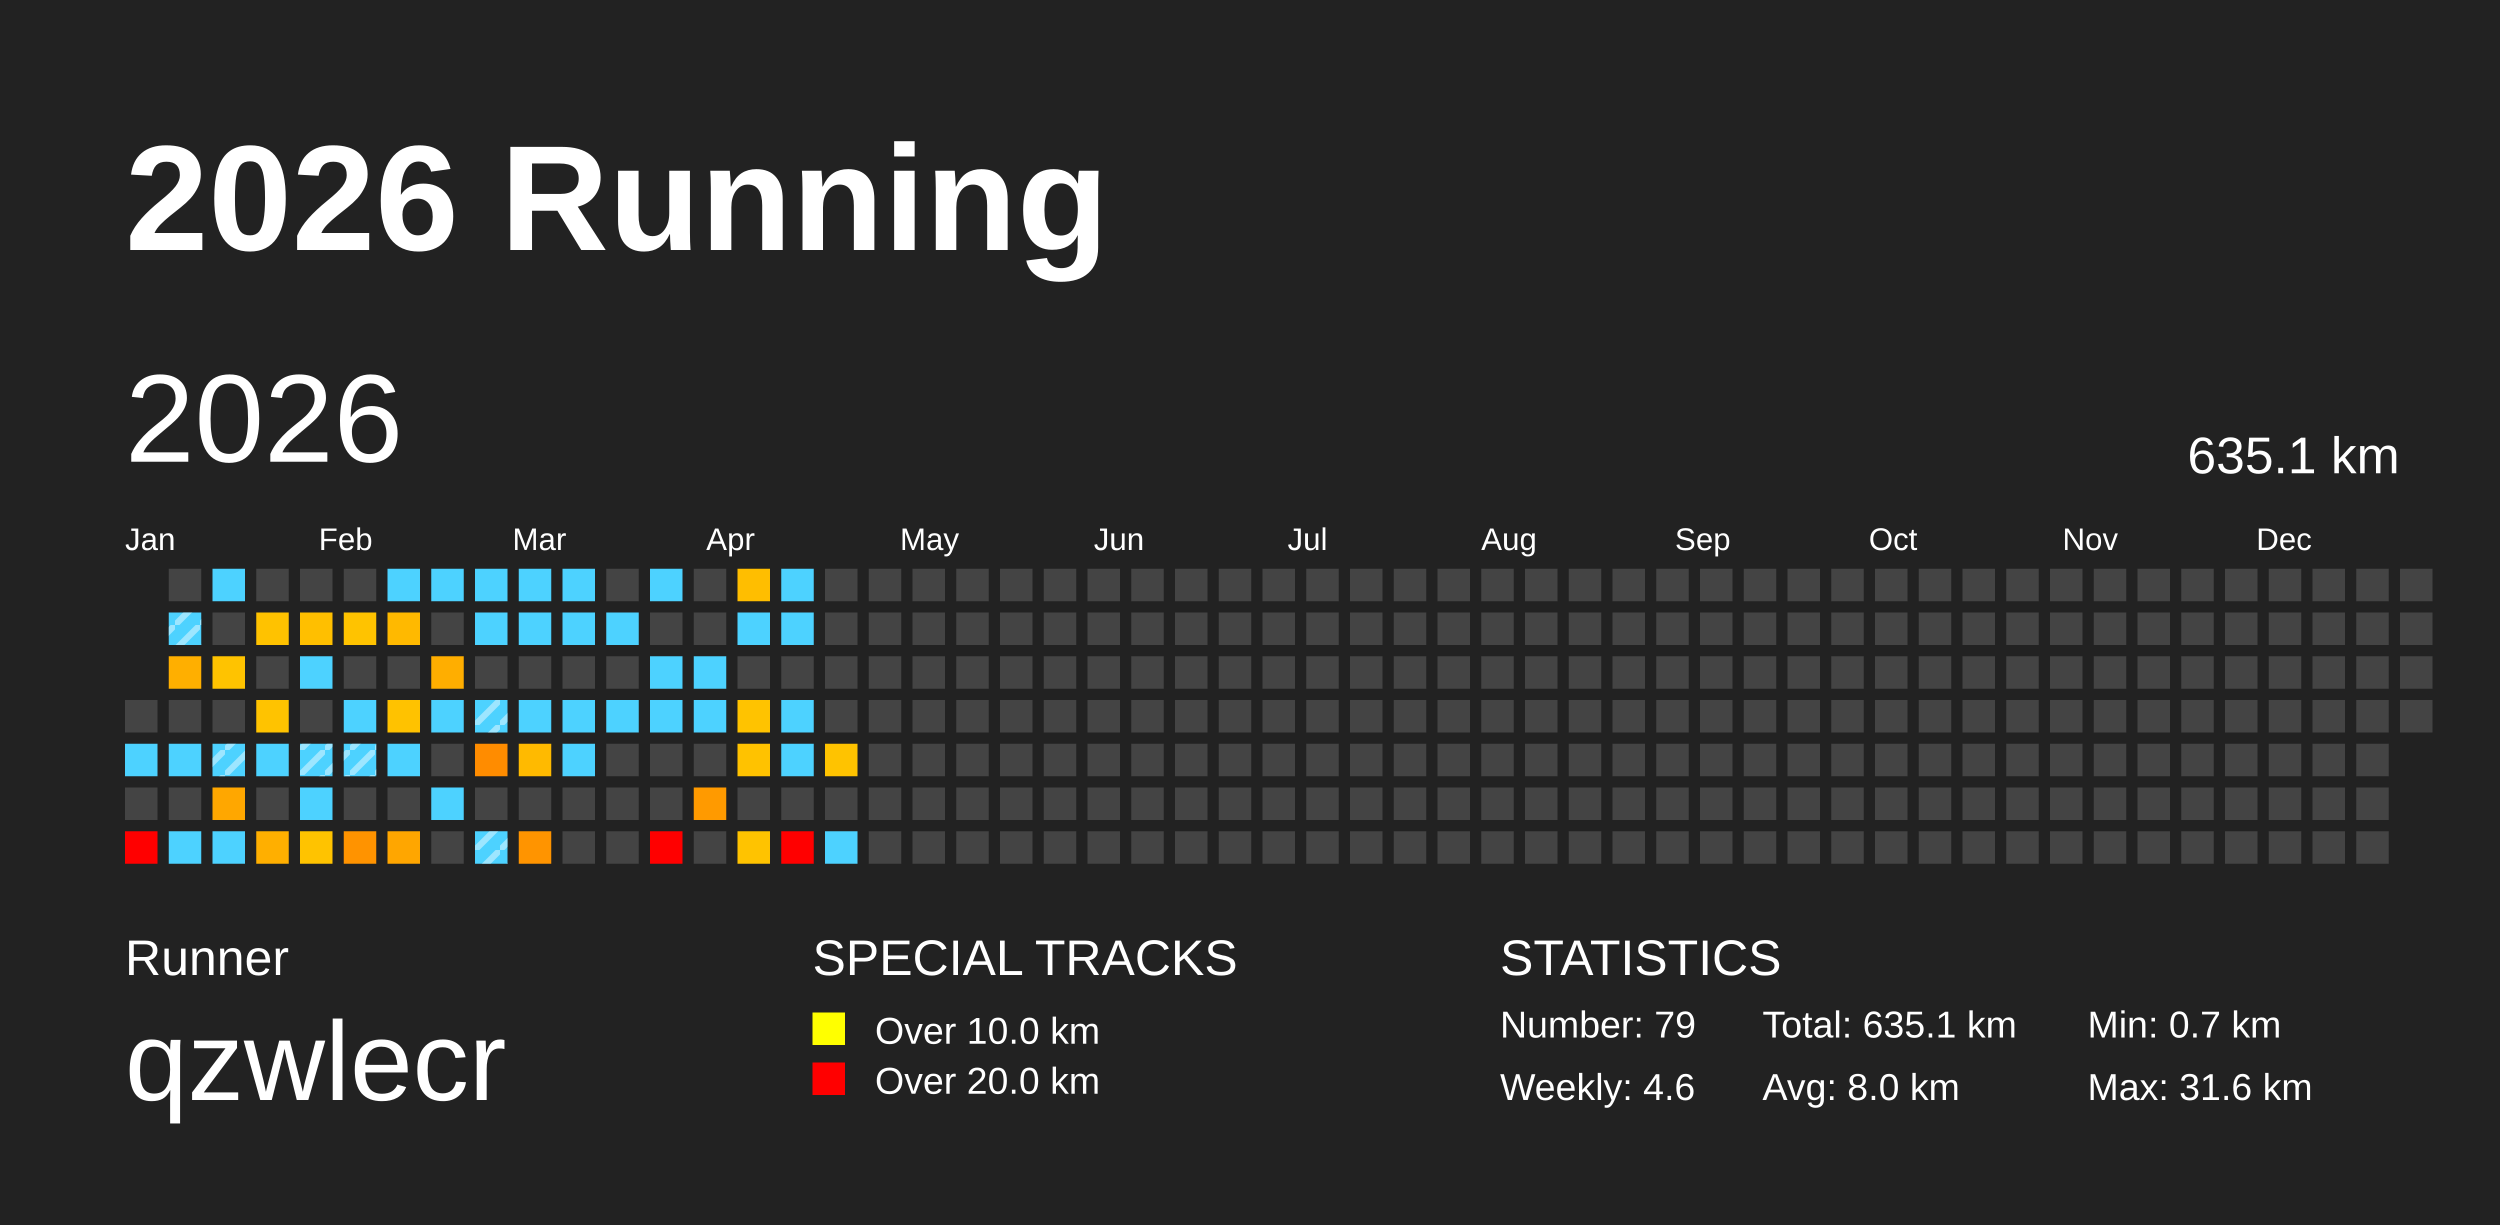
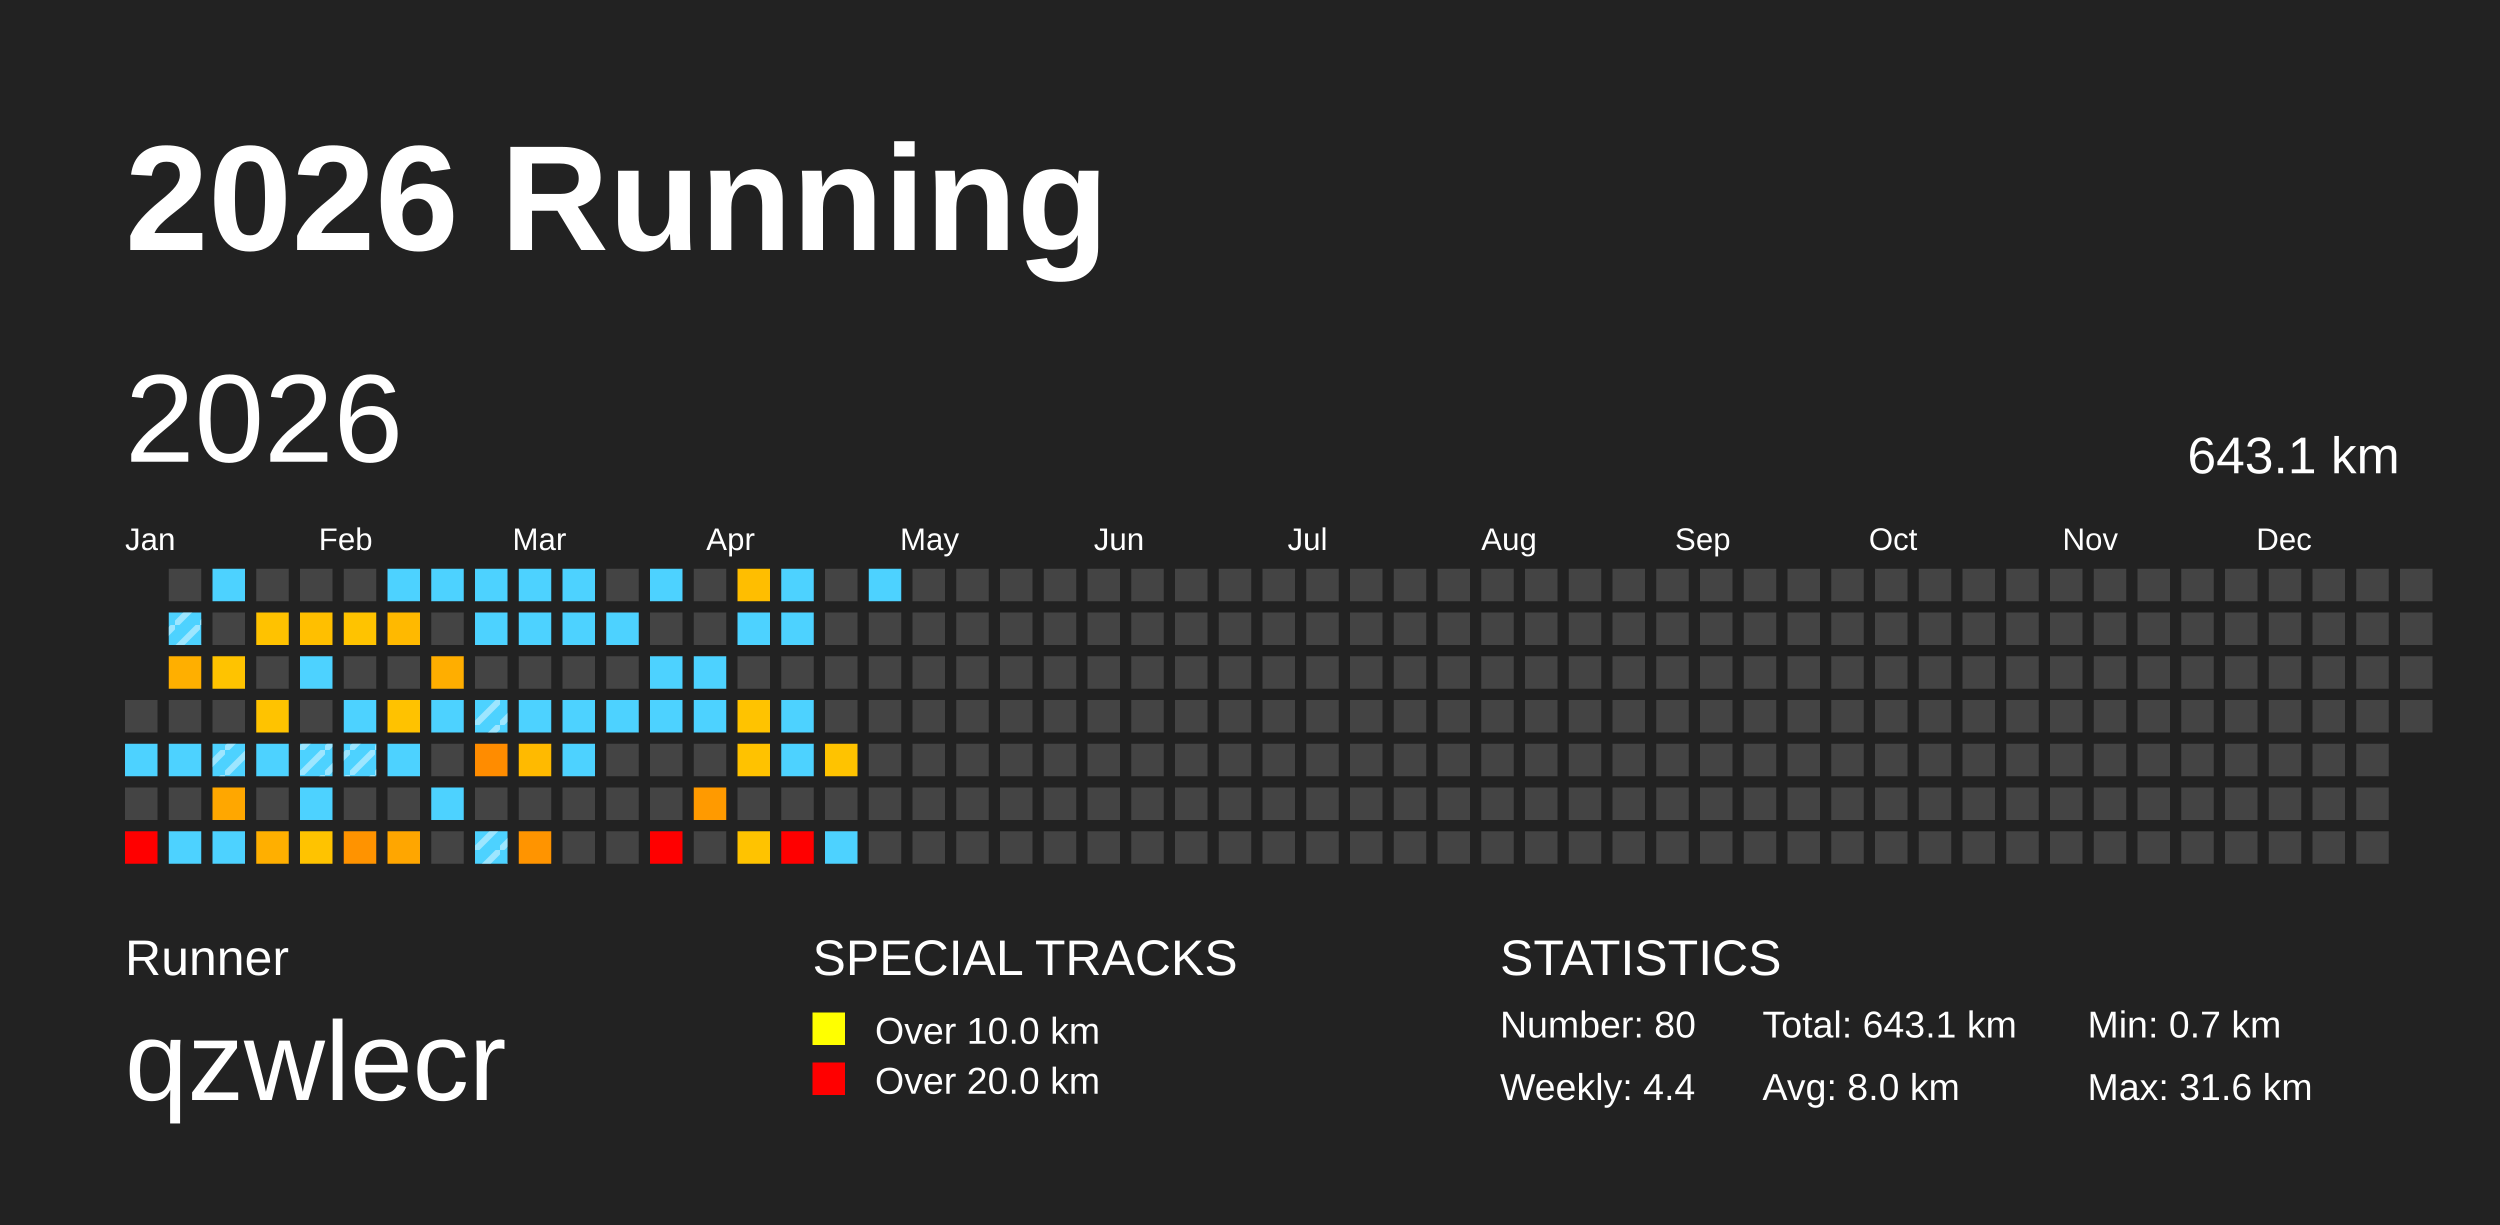
<svg xmlns="http://www.w3.org/2000/svg" baseProfile="full" height="98mm" version="1.1" viewBox="0,0,200,98" width="200mm">
  <defs>
    <pattern height="2" id="indoor-stripe" patternUnits="userSpaceOnUse" width="2">
      <line stroke="white" stroke-opacity="0.45" stroke-width="0.5" x1="0" x2="2" y1="2" y2="0" />
    </pattern>
  </defs>
  <rect fill="#222222" height="98" width="200" x="0" y="0" />
  <text fill="#FFFFFF" style="font-size:12px; font-family:Arial; font-weight:bold;" x="10" y="20">2026 Running</text>
  <text fill="#FFFFFF" style="font-size:4px; font-family:Arial" x="10" y="78">Runner</text>
  <text fill="#FFFFFF" style="font-size:9px; font-family:Arial" x="10" y="88">qzwlecr</text>
  <text fill="#FFFFFF" style="font-size:4px; font-family:Arial" x="65" y="78">SPECIAL TRACKS</text>
  <rect fill="yellow" height="2.6" width="2.6" x="65" y="81" />
  <text fill="#FFFFFF" style="font-size:3px; font-family:Arial" x="70" y="83.5">Over 10.0 km</text>
  <rect fill="red" height="2.6" width="2.6" x="65" y="85" />
  <text fill="#FFFFFF" style="font-size:3px; font-family:Arial" x="70" y="87.5">Over 20.0 km</text>
  <text fill="#FFFFFF" style="font-size:4px; font-family:Arial" x="120" y="78">STATISTICS</text>
-   <text fill="#FFFFFF" style="font-size:3px; font-family:Arial" x="120" y="83">Number: 79</text>
-   <text fill="#FFFFFF" style="font-size:3px; font-family:Arial" x="120" y="88">Weekly: 4.6</text>
-   <text fill="#FFFFFF" style="font-size:3px; font-family:Arial" x="141" y="83">Total: 635.1 km</text>
+   <text fill="#FFFFFF" style="font-size:3px; font-family:Arial" x="120" y="83">Number: 80</text>
+   <text fill="#FFFFFF" style="font-size:3px; font-family:Arial" x="120" y="88">Weekly: 4.4</text>
+   <text fill="#FFFFFF" style="font-size:3px; font-family:Arial" x="141" y="83">Total: 643.1 km</text>
  <text fill="#FFFFFF" style="font-size:3px; font-family:Arial" x="141" y="88">Avg: 8.0 km</text>
  <text fill="#FFFFFF" style="font-size:3px; font-family:Arial" x="167" y="83">Min: 0.7 km</text>
  <text fill="#FFFFFF" style="font-size:3px; font-family:Arial" x="167" y="88">Max: 31.6 km</text>
  <text dominant-baseline="hanging" fill="#FFFFFF" style="font-size:10.0px; font-family:Arial;" x="10" y="30">2026</text>
-   <text dominant-baseline="hanging" fill="#FFFFFF" style="font-size:4.125px; font-family:Arial;" x="175" y="35">635.1 km</text>
+   <text dominant-baseline="hanging" fill="#FFFFFF" style="font-size:4.125px; font-family:Arial;" x="175" y="35">643.1 km</text>
  <text fill="#FFFFFF" style="font-size:2.5px; font-family:Arial" x="10.0" y="44">Jan</text>
  <text fill="#FFFFFF" style="font-size:2.5px; font-family:Arial" x="25.5" y="44">Feb</text>
  <text fill="#FFFFFF" style="font-size:2.5px; font-family:Arial" x="41.0" y="44">Mar</text>
  <text fill="#FFFFFF" style="font-size:2.5px; font-family:Arial" x="56.5" y="44">Apr</text>
  <text fill="#FFFFFF" style="font-size:2.5px; font-family:Arial" x="72.0" y="44">May</text>
  <text fill="#FFFFFF" style="font-size:2.5px; font-family:Arial" x="87.5" y="44">Jun</text>
  <text fill="#FFFFFF" style="font-size:2.5px; font-family:Arial" x="103.0" y="44">Jul</text>
  <text fill="#FFFFFF" style="font-size:2.5px; font-family:Arial" x="118.5" y="44">Aug</text>
  <text fill="#FFFFFF" style="font-size:2.5px; font-family:Arial" x="134.0" y="44">Sep</text>
  <text fill="#FFFFFF" style="font-size:2.5px; font-family:Arial" x="149.5" y="44">Oct</text>
  <text fill="#FFFFFF" style="font-size:2.5px; font-family:Arial" x="165.0" y="44">Nov</text>
  <text fill="#FFFFFF" style="font-size:2.5px; font-family:Arial" x="180.5" y="44">Dec</text>
  <rect fill="#444444" height="2.6" width="2.6" x="10.0" y="56.0" />
  <rect fill="#4dd2ff" height="2.6" width="2.6" x="10.0" y="59.5" />
  <rect fill="#444444" height="2.6" width="2.6" x="10.0" y="63.0" />
  <rect fill="red" height="2.6" width="2.6" x="10.0" y="66.5" />
  <rect fill="#444444" height="2.6" width="2.6" x="13.5" y="45.5" />
  <rect fill="#4dd2ff" height="2.6" width="2.6" x="13.5" y="49.0" />
  <rect fill="url(#indoor-stripe)" height="2.6" width="2.6" x="13.5" y="49.0" />
  <rect fill="#ffaf00" height="2.6" width="2.6" x="13.5" y="52.5" />
  <rect fill="#444444" height="2.6" width="2.6" x="13.5" y="56.0" />
  <rect fill="#4dd2ff" height="2.6" width="2.6" x="13.5" y="59.5" />
  <rect fill="#444444" height="2.6" width="2.6" x="13.5" y="63.0" />
  <rect fill="#4dd2ff" height="2.6" width="2.6" x="13.5" y="66.5" />
  <rect fill="#4dd2ff" height="2.6" width="2.6" x="17.0" y="45.5" />
  <rect fill="#444444" height="2.6" width="2.6" x="17.0" y="49.0" />
  <rect fill="#ffc300" height="2.6" width="2.6" x="17.0" y="52.5" />
  <rect fill="#444444" height="2.6" width="2.6" x="17.0" y="56.0" />
  <rect fill="#4dd2ff" height="2.6" width="2.6" x="17.0" y="59.5" />
  <rect fill="url(#indoor-stripe)" height="2.6" width="2.6" x="17.0" y="59.5" />
  <rect fill="#ffa700" height="2.6" width="2.6" x="17.0" y="63.0" />
  <rect fill="#4dd2ff" height="2.6" width="2.6" x="17.0" y="66.5" />
  <rect fill="#444444" height="2.6" width="2.6" x="20.5" y="45.5" />
  <rect fill="#ffc200" height="2.6" width="2.6" x="20.5" y="49.0" />
  <rect fill="#444444" height="2.6" width="2.6" x="20.5" y="52.5" />
  <rect fill="#ffc300" height="2.6" width="2.6" x="20.5" y="56.0" />
  <rect fill="#4dd2ff" height="2.6" width="2.6" x="20.5" y="59.5" />
  <rect fill="#444444" height="2.6" width="2.6" x="20.5" y="63.0" />
  <rect fill="#ffaf00" height="2.6" width="2.6" x="20.5" y="66.5" />
  <rect fill="#444444" height="2.6" width="2.6" x="24.0" y="45.5" />
  <rect fill="#ffbf00" height="2.6" width="2.6" x="24.0" y="49.0" />
  <rect fill="#4dd2ff" height="2.6" width="2.6" x="24.0" y="52.5" />
  <rect fill="#444444" height="2.6" width="2.6" x="24.0" y="56.0" />
  <rect fill="#4dd2ff" height="2.6" width="2.6" x="24.0" y="59.5" />
  <rect fill="url(#indoor-stripe)" height="2.6" width="2.6" x="24.0" y="59.5" />
  <rect fill="#4dd2ff" height="2.6" width="2.6" x="24.0" y="63.0" />
  <rect fill="#ffc300" height="2.6" width="2.6" x="24.0" y="66.5" />
  <rect fill="#444444" height="2.6" width="2.6" x="27.5" y="45.5" />
  <rect fill="#ffc300" height="2.6" width="2.6" x="27.5" y="49.0" />
  <rect fill="#444444" height="2.6" width="2.6" x="27.5" y="52.5" />
  <rect fill="#4dd2ff" height="2.6" width="2.6" x="27.5" y="56.0" />
  <rect fill="#4dd2ff" height="2.6" width="2.6" x="27.5" y="59.5" />
  <rect fill="url(#indoor-stripe)" height="2.6" width="2.6" x="27.5" y="59.5" />
  <rect fill="#444444" height="2.6" width="2.6" x="27.5" y="63.0" />
  <rect fill="#ff9300" height="2.6" width="2.6" x="27.5" y="66.5" />
  <rect fill="#4dd2ff" height="2.6" width="2.6" x="31.0" y="45.5" />
  <rect fill="#ffb900" height="2.6" width="2.6" x="31.0" y="49.0" />
  <rect fill="#444444" height="2.6" width="2.6" x="31.0" y="52.5" />
  <rect fill="#ffc200" height="2.6" width="2.6" x="31.0" y="56.0" />
  <rect fill="#4dd2ff" height="2.6" width="2.6" x="31.0" y="59.5" />
  <rect fill="#444444" height="2.6" width="2.6" x="31.0" y="63.0" />
  <rect fill="#ffa600" height="2.6" width="2.6" x="31.0" y="66.5" />
  <rect fill="#4dd2ff" height="2.6" width="2.6" x="34.5" y="45.5" />
  <rect fill="#444444" height="2.6" width="2.6" x="34.5" y="49.0" />
  <rect fill="#ffae00" height="2.6" width="2.6" x="34.5" y="52.5" />
  <rect fill="#4dd2ff" height="2.6" width="2.6" x="34.5" y="56.0" />
  <rect fill="#444444" height="2.6" width="2.6" x="34.5" y="59.5" />
  <rect fill="#4dd2ff" height="2.6" width="2.6" x="34.5" y="63.0" />
  <rect fill="#444444" height="2.6" width="2.6" x="34.5" y="66.5" />
  <rect fill="#4dd2ff" height="2.6" width="2.6" x="38.0" y="45.5" />
  <rect fill="#4dd2ff" height="2.6" width="2.6" x="38.0" y="49.0" />
  <rect fill="#444444" height="2.6" width="2.6" x="38.0" y="52.5" />
  <rect fill="#4dd2ff" height="2.6" width="2.6" x="38.0" y="56.0" />
  <rect fill="url(#indoor-stripe)" height="2.6" width="2.6" x="38.0" y="56.0" />
  <rect fill="#ff8c00" height="2.6" width="2.6" x="38.0" y="59.5" />
  <rect fill="#444444" height="2.6" width="2.6" x="38.0" y="63.0" />
  <rect fill="#4dd2ff" height="2.6" width="2.6" x="38.0" y="66.5" />
  <rect fill="url(#indoor-stripe)" height="2.6" width="2.6" x="38.0" y="66.5" />
  <rect fill="#4dd2ff" height="2.6" width="2.6" x="41.5" y="45.5" />
  <rect fill="#4dd2ff" height="2.6" width="2.6" x="41.5" y="49.0" />
  <rect fill="#444444" height="2.6" width="2.6" x="41.5" y="52.5" />
  <rect fill="#4dd2ff" height="2.6" width="2.6" x="41.5" y="56.0" />
  <rect fill="#ffba00" height="2.6" width="2.6" x="41.5" y="59.5" />
  <rect fill="#444444" height="2.6" width="2.6" x="41.5" y="63.0" />
  <rect fill="#ff9400" height="2.6" width="2.6" x="41.5" y="66.5" />
  <rect fill="#4dd2ff" height="2.6" width="2.6" x="45.0" y="45.5" />
  <rect fill="#4dd2ff" height="2.6" width="2.6" x="45.0" y="49.0" />
  <rect fill="#444444" height="2.6" width="2.6" x="45.0" y="52.5" />
  <rect fill="#4dd2ff" height="2.6" width="2.6" x="45.0" y="56.0" />
  <rect fill="#4dd2ff" height="2.6" width="2.6" x="45.0" y="59.5" />
  <rect fill="#444444" height="2.6" width="2.6" x="45.0" y="63.0" />
  <rect fill="#444444" height="2.6" width="2.6" x="45.0" y="66.5" />
  <rect fill="#444444" height="2.6" width="2.6" x="48.5" y="45.5" />
  <rect fill="#4dd2ff" height="2.6" width="2.6" x="48.5" y="49.0" />
  <rect fill="#444444" height="2.6" width="2.6" x="48.5" y="52.5" />
  <rect fill="#4dd2ff" height="2.6" width="2.6" x="48.5" y="56.0" />
  <rect fill="#444444" height="2.6" width="2.6" x="48.5" y="59.5" />
  <rect fill="#444444" height="2.6" width="2.6" x="48.5" y="63.0" />
  <rect fill="#444444" height="2.6" width="2.6" x="48.5" y="66.5" />
  <rect fill="#4dd2ff" height="2.6" width="2.6" x="52.0" y="45.5" />
  <rect fill="#444444" height="2.6" width="2.6" x="52.0" y="49.0" />
  <rect fill="#4dd2ff" height="2.6" width="2.6" x="52.0" y="52.5" />
  <rect fill="#4dd2ff" height="2.6" width="2.6" x="52.0" y="56.0" />
  <rect fill="#444444" height="2.6" width="2.6" x="52.0" y="59.5" />
  <rect fill="#444444" height="2.6" width="2.6" x="52.0" y="63.0" />
  <rect fill="red" height="2.6" width="2.6" x="52.0" y="66.5" />
  <rect fill="#444444" height="2.6" width="2.6" x="55.5" y="45.5" />
  <rect fill="#444444" height="2.6" width="2.6" x="55.5" y="49.0" />
  <rect fill="#4dd2ff" height="2.6" width="2.6" x="55.5" y="52.5" />
  <rect fill="#4dd2ff" height="2.6" width="2.6" x="55.5" y="56.0" />
  <rect fill="#444444" height="2.6" width="2.6" x="55.5" y="59.5" />
  <rect fill="#ff9a00" height="2.6" width="2.6" x="55.5" y="63.0" />
  <rect fill="#444444" height="2.6" width="2.6" x="55.5" y="66.5" />
  <rect fill="#ffbe00" height="2.6" width="2.6" x="59.0" y="45.5" />
  <rect fill="#4dd2ff" height="2.6" width="2.6" x="59.0" y="49.0" />
  <rect fill="#444444" height="2.6" width="2.6" x="59.0" y="52.5" />
  <rect fill="#ffc300" height="2.6" width="2.6" x="59.0" y="56.0" />
  <rect fill="#ffc200" height="2.6" width="2.6" x="59.0" y="59.5" />
  <rect fill="#444444" height="2.6" width="2.6" x="59.0" y="63.0" />
  <rect fill="#ffc300" height="2.6" width="2.6" x="59.0" y="66.5" />
  <rect fill="#4dd2ff" height="2.6" width="2.6" x="62.5" y="45.5" />
  <rect fill="#4dd2ff" height="2.6" width="2.6" x="62.5" y="49.0" />
  <rect fill="#444444" height="2.6" width="2.6" x="62.5" y="52.5" />
  <rect fill="#4dd2ff" height="2.6" width="2.6" x="62.5" y="56.0" />
  <rect fill="#4dd2ff" height="2.6" width="2.6" x="62.5" y="59.5" />
  <rect fill="#444444" height="2.6" width="2.6" x="62.5" y="63.0" />
  <rect fill="red" height="2.6" width="2.6" x="62.5" y="66.5" />
  <rect fill="#444444" height="2.6" width="2.6" x="66.0" y="45.5" />
  <rect fill="#444444" height="2.6" width="2.6" x="66.0" y="49.0" />
  <rect fill="#444444" height="2.6" width="2.6" x="66.0" y="52.5" />
  <rect fill="#444444" height="2.6" width="2.6" x="66.0" y="56.0" />
  <rect fill="#ffc300" height="2.6" width="2.6" x="66.0" y="59.5" />
  <rect fill="#444444" height="2.6" width="2.6" x="66.0" y="63.0" />
  <rect fill="#4dd2ff" height="2.6" width="2.6" x="66.0" y="66.5" />
-   <rect fill="#444444" height="2.6" width="2.6" x="69.5" y="45.5" />
+   <rect fill="#4dd2ff" height="2.6" width="2.6" x="69.5" y="45.5" />
  <rect fill="#444444" height="2.6" width="2.6" x="69.5" y="49.0" />
  <rect fill="#444444" height="2.6" width="2.6" x="69.5" y="52.5" />
  <rect fill="#444444" height="2.6" width="2.6" x="69.5" y="56.0" />
  <rect fill="#444444" height="2.6" width="2.6" x="69.5" y="59.5" />
  <rect fill="#444444" height="2.6" width="2.6" x="69.5" y="63.0" />
  <rect fill="#444444" height="2.6" width="2.6" x="69.5" y="66.5" />
  <rect fill="#444444" height="2.6" width="2.6" x="73.0" y="45.5" />
  <rect fill="#444444" height="2.6" width="2.6" x="73.0" y="49.0" />
  <rect fill="#444444" height="2.6" width="2.6" x="73.0" y="52.5" />
  <rect fill="#444444" height="2.6" width="2.6" x="73.0" y="56.0" />
  <rect fill="#444444" height="2.6" width="2.6" x="73.0" y="59.5" />
  <rect fill="#444444" height="2.6" width="2.6" x="73.0" y="63.0" />
  <rect fill="#444444" height="2.6" width="2.6" x="73.0" y="66.5" />
  <rect fill="#444444" height="2.6" width="2.6" x="76.5" y="45.5" />
  <rect fill="#444444" height="2.6" width="2.6" x="76.5" y="49.0" />
  <rect fill="#444444" height="2.6" width="2.6" x="76.5" y="52.5" />
  <rect fill="#444444" height="2.6" width="2.6" x="76.5" y="56.0" />
  <rect fill="#444444" height="2.6" width="2.6" x="76.5" y="59.5" />
  <rect fill="#444444" height="2.6" width="2.6" x="76.5" y="63.0" />
  <rect fill="#444444" height="2.6" width="2.6" x="76.5" y="66.5" />
  <rect fill="#444444" height="2.6" width="2.6" x="80.0" y="45.5" />
  <rect fill="#444444" height="2.6" width="2.6" x="80.0" y="49.0" />
  <rect fill="#444444" height="2.6" width="2.6" x="80.0" y="52.5" />
  <rect fill="#444444" height="2.6" width="2.6" x="80.0" y="56.0" />
  <rect fill="#444444" height="2.6" width="2.6" x="80.0" y="59.5" />
  <rect fill="#444444" height="2.6" width="2.6" x="80.0" y="63.0" />
  <rect fill="#444444" height="2.6" width="2.6" x="80.0" y="66.5" />
  <rect fill="#444444" height="2.6" width="2.6" x="83.5" y="45.5" />
  <rect fill="#444444" height="2.6" width="2.6" x="83.5" y="49.0" />
  <rect fill="#444444" height="2.6" width="2.6" x="83.5" y="52.5" />
  <rect fill="#444444" height="2.6" width="2.6" x="83.5" y="56.0" />
  <rect fill="#444444" height="2.6" width="2.6" x="83.5" y="59.5" />
  <rect fill="#444444" height="2.6" width="2.6" x="83.5" y="63.0" />
  <rect fill="#444444" height="2.6" width="2.6" x="83.5" y="66.5" />
  <rect fill="#444444" height="2.6" width="2.6" x="87.0" y="45.5" />
  <rect fill="#444444" height="2.6" width="2.6" x="87.0" y="49.0" />
  <rect fill="#444444" height="2.6" width="2.6" x="87.0" y="52.5" />
  <rect fill="#444444" height="2.6" width="2.6" x="87.0" y="56.0" />
  <rect fill="#444444" height="2.6" width="2.6" x="87.0" y="59.5" />
  <rect fill="#444444" height="2.6" width="2.6" x="87.0" y="63.0" />
  <rect fill="#444444" height="2.6" width="2.6" x="87.0" y="66.5" />
  <rect fill="#444444" height="2.6" width="2.6" x="90.5" y="45.5" />
  <rect fill="#444444" height="2.6" width="2.6" x="90.5" y="49.0" />
  <rect fill="#444444" height="2.6" width="2.6" x="90.5" y="52.5" />
  <rect fill="#444444" height="2.6" width="2.6" x="90.5" y="56.0" />
  <rect fill="#444444" height="2.6" width="2.6" x="90.5" y="59.5" />
  <rect fill="#444444" height="2.6" width="2.6" x="90.5" y="63.0" />
  <rect fill="#444444" height="2.6" width="2.6" x="90.5" y="66.5" />
  <rect fill="#444444" height="2.6" width="2.6" x="94.0" y="45.5" />
  <rect fill="#444444" height="2.6" width="2.6" x="94.0" y="49.0" />
  <rect fill="#444444" height="2.6" width="2.6" x="94.0" y="52.5" />
  <rect fill="#444444" height="2.6" width="2.6" x="94.0" y="56.0" />
  <rect fill="#444444" height="2.6" width="2.6" x="94.0" y="59.5" />
  <rect fill="#444444" height="2.6" width="2.6" x="94.0" y="63.0" />
  <rect fill="#444444" height="2.6" width="2.6" x="94.0" y="66.5" />
  <rect fill="#444444" height="2.6" width="2.6" x="97.5" y="45.5" />
  <rect fill="#444444" height="2.6" width="2.6" x="97.5" y="49.0" />
  <rect fill="#444444" height="2.6" width="2.6" x="97.5" y="52.5" />
  <rect fill="#444444" height="2.6" width="2.6" x="97.5" y="56.0" />
  <rect fill="#444444" height="2.6" width="2.6" x="97.5" y="59.5" />
  <rect fill="#444444" height="2.6" width="2.6" x="97.5" y="63.0" />
  <rect fill="#444444" height="2.6" width="2.6" x="97.5" y="66.5" />
  <rect fill="#444444" height="2.6" width="2.6" x="101.0" y="45.5" />
  <rect fill="#444444" height="2.6" width="2.6" x="101.0" y="49.0" />
  <rect fill="#444444" height="2.6" width="2.6" x="101.0" y="52.5" />
  <rect fill="#444444" height="2.6" width="2.6" x="101.0" y="56.0" />
  <rect fill="#444444" height="2.6" width="2.6" x="101.0" y="59.5" />
  <rect fill="#444444" height="2.6" width="2.6" x="101.0" y="63.0" />
  <rect fill="#444444" height="2.6" width="2.6" x="101.0" y="66.5" />
  <rect fill="#444444" height="2.6" width="2.6" x="104.5" y="45.5" />
  <rect fill="#444444" height="2.6" width="2.6" x="104.5" y="49.0" />
  <rect fill="#444444" height="2.6" width="2.6" x="104.5" y="52.5" />
  <rect fill="#444444" height="2.6" width="2.6" x="104.5" y="56.0" />
  <rect fill="#444444" height="2.6" width="2.6" x="104.5" y="59.5" />
  <rect fill="#444444" height="2.6" width="2.6" x="104.5" y="63.0" />
  <rect fill="#444444" height="2.6" width="2.6" x="104.5" y="66.5" />
  <rect fill="#444444" height="2.6" width="2.6" x="108.0" y="45.5" />
  <rect fill="#444444" height="2.6" width="2.6" x="108.0" y="49.0" />
  <rect fill="#444444" height="2.6" width="2.6" x="108.0" y="52.5" />
  <rect fill="#444444" height="2.6" width="2.6" x="108.0" y="56.0" />
  <rect fill="#444444" height="2.6" width="2.6" x="108.0" y="59.5" />
  <rect fill="#444444" height="2.6" width="2.6" x="108.0" y="63.0" />
  <rect fill="#444444" height="2.6" width="2.6" x="108.0" y="66.5" />
  <rect fill="#444444" height="2.6" width="2.6" x="111.5" y="45.5" />
  <rect fill="#444444" height="2.6" width="2.6" x="111.5" y="49.0" />
  <rect fill="#444444" height="2.6" width="2.6" x="111.5" y="52.5" />
  <rect fill="#444444" height="2.6" width="2.6" x="111.5" y="56.0" />
  <rect fill="#444444" height="2.6" width="2.6" x="111.5" y="59.5" />
  <rect fill="#444444" height="2.6" width="2.6" x="111.5" y="63.0" />
  <rect fill="#444444" height="2.6" width="2.6" x="111.5" y="66.5" />
  <rect fill="#444444" height="2.6" width="2.6" x="115.0" y="45.5" />
  <rect fill="#444444" height="2.6" width="2.6" x="115.0" y="49.0" />
  <rect fill="#444444" height="2.6" width="2.6" x="115.0" y="52.5" />
  <rect fill="#444444" height="2.6" width="2.6" x="115.0" y="56.0" />
  <rect fill="#444444" height="2.6" width="2.6" x="115.0" y="59.5" />
  <rect fill="#444444" height="2.6" width="2.6" x="115.0" y="63.0" />
  <rect fill="#444444" height="2.6" width="2.6" x="115.0" y="66.5" />
  <rect fill="#444444" height="2.6" width="2.6" x="118.5" y="45.5" />
  <rect fill="#444444" height="2.6" width="2.6" x="118.5" y="49.0" />
  <rect fill="#444444" height="2.6" width="2.6" x="118.5" y="52.5" />
  <rect fill="#444444" height="2.6" width="2.6" x="118.5" y="56.0" />
  <rect fill="#444444" height="2.6" width="2.6" x="118.5" y="59.5" />
  <rect fill="#444444" height="2.6" width="2.6" x="118.5" y="63.0" />
  <rect fill="#444444" height="2.6" width="2.6" x="118.5" y="66.5" />
  <rect fill="#444444" height="2.6" width="2.6" x="122.0" y="45.5" />
  <rect fill="#444444" height="2.6" width="2.6" x="122.0" y="49.0" />
  <rect fill="#444444" height="2.6" width="2.6" x="122.0" y="52.5" />
  <rect fill="#444444" height="2.6" width="2.6" x="122.0" y="56.0" />
  <rect fill="#444444" height="2.6" width="2.6" x="122.0" y="59.5" />
  <rect fill="#444444" height="2.6" width="2.6" x="122.0" y="63.0" />
  <rect fill="#444444" height="2.6" width="2.6" x="122.0" y="66.5" />
  <rect fill="#444444" height="2.6" width="2.6" x="125.5" y="45.5" />
  <rect fill="#444444" height="2.6" width="2.6" x="125.5" y="49.0" />
  <rect fill="#444444" height="2.6" width="2.6" x="125.5" y="52.5" />
  <rect fill="#444444" height="2.6" width="2.6" x="125.5" y="56.0" />
  <rect fill="#444444" height="2.6" width="2.6" x="125.5" y="59.5" />
  <rect fill="#444444" height="2.6" width="2.6" x="125.5" y="63.0" />
  <rect fill="#444444" height="2.6" width="2.6" x="125.5" y="66.5" />
  <rect fill="#444444" height="2.6" width="2.6" x="129.0" y="45.5" />
  <rect fill="#444444" height="2.6" width="2.6" x="129.0" y="49.0" />
  <rect fill="#444444" height="2.6" width="2.6" x="129.0" y="52.5" />
  <rect fill="#444444" height="2.6" width="2.6" x="129.0" y="56.0" />
  <rect fill="#444444" height="2.6" width="2.6" x="129.0" y="59.5" />
  <rect fill="#444444" height="2.6" width="2.6" x="129.0" y="63.0" />
  <rect fill="#444444" height="2.6" width="2.6" x="129.0" y="66.5" />
  <rect fill="#444444" height="2.6" width="2.6" x="132.5" y="45.5" />
  <rect fill="#444444" height="2.6" width="2.6" x="132.5" y="49.0" />
  <rect fill="#444444" height="2.6" width="2.6" x="132.5" y="52.5" />
  <rect fill="#444444" height="2.6" width="2.6" x="132.5" y="56.0" />
  <rect fill="#444444" height="2.6" width="2.6" x="132.5" y="59.5" />
  <rect fill="#444444" height="2.6" width="2.6" x="132.5" y="63.0" />
  <rect fill="#444444" height="2.6" width="2.6" x="132.5" y="66.5" />
  <rect fill="#444444" height="2.6" width="2.6" x="136.0" y="45.5" />
  <rect fill="#444444" height="2.6" width="2.6" x="136.0" y="49.0" />
  <rect fill="#444444" height="2.6" width="2.6" x="136.0" y="52.5" />
  <rect fill="#444444" height="2.6" width="2.6" x="136.0" y="56.0" />
  <rect fill="#444444" height="2.6" width="2.6" x="136.0" y="59.5" />
  <rect fill="#444444" height="2.6" width="2.6" x="136.0" y="63.0" />
  <rect fill="#444444" height="2.6" width="2.6" x="136.0" y="66.5" />
  <rect fill="#444444" height="2.6" width="2.6" x="139.5" y="45.5" />
  <rect fill="#444444" height="2.6" width="2.6" x="139.5" y="49.0" />
  <rect fill="#444444" height="2.6" width="2.6" x="139.5" y="52.5" />
  <rect fill="#444444" height="2.6" width="2.6" x="139.5" y="56.0" />
  <rect fill="#444444" height="2.6" width="2.6" x="139.5" y="59.5" />
  <rect fill="#444444" height="2.6" width="2.6" x="139.5" y="63.0" />
  <rect fill="#444444" height="2.6" width="2.6" x="139.5" y="66.5" />
  <rect fill="#444444" height="2.6" width="2.6" x="143.0" y="45.5" />
  <rect fill="#444444" height="2.6" width="2.6" x="143.0" y="49.0" />
  <rect fill="#444444" height="2.6" width="2.6" x="143.0" y="52.5" />
  <rect fill="#444444" height="2.6" width="2.6" x="143.0" y="56.0" />
  <rect fill="#444444" height="2.6" width="2.6" x="143.0" y="59.5" />
  <rect fill="#444444" height="2.6" width="2.6" x="143.0" y="63.0" />
  <rect fill="#444444" height="2.6" width="2.6" x="143.0" y="66.5" />
  <rect fill="#444444" height="2.6" width="2.6" x="146.5" y="45.5" />
  <rect fill="#444444" height="2.6" width="2.6" x="146.5" y="49.0" />
  <rect fill="#444444" height="2.6" width="2.6" x="146.5" y="52.5" />
  <rect fill="#444444" height="2.6" width="2.6" x="146.5" y="56.0" />
  <rect fill="#444444" height="2.6" width="2.6" x="146.5" y="59.5" />
  <rect fill="#444444" height="2.6" width="2.6" x="146.5" y="63.0" />
  <rect fill="#444444" height="2.6" width="2.6" x="146.5" y="66.5" />
  <rect fill="#444444" height="2.6" width="2.6" x="150.0" y="45.5" />
  <rect fill="#444444" height="2.6" width="2.6" x="150.0" y="49.0" />
  <rect fill="#444444" height="2.6" width="2.6" x="150.0" y="52.5" />
  <rect fill="#444444" height="2.6" width="2.6" x="150.0" y="56.0" />
  <rect fill="#444444" height="2.6" width="2.6" x="150.0" y="59.5" />
  <rect fill="#444444" height="2.6" width="2.6" x="150.0" y="63.0" />
  <rect fill="#444444" height="2.6" width="2.6" x="150.0" y="66.5" />
  <rect fill="#444444" height="2.6" width="2.6" x="153.5" y="45.5" />
  <rect fill="#444444" height="2.6" width="2.6" x="153.5" y="49.0" />
  <rect fill="#444444" height="2.6" width="2.6" x="153.5" y="52.5" />
  <rect fill="#444444" height="2.6" width="2.6" x="153.5" y="56.0" />
  <rect fill="#444444" height="2.6" width="2.6" x="153.5" y="59.5" />
  <rect fill="#444444" height="2.6" width="2.6" x="153.5" y="63.0" />
  <rect fill="#444444" height="2.6" width="2.6" x="153.5" y="66.5" />
  <rect fill="#444444" height="2.6" width="2.6" x="157.0" y="45.5" />
  <rect fill="#444444" height="2.6" width="2.6" x="157.0" y="49.0" />
  <rect fill="#444444" height="2.6" width="2.6" x="157.0" y="52.5" />
  <rect fill="#444444" height="2.6" width="2.6" x="157.0" y="56.0" />
  <rect fill="#444444" height="2.6" width="2.6" x="157.0" y="59.5" />
  <rect fill="#444444" height="2.6" width="2.6" x="157.0" y="63.0" />
  <rect fill="#444444" height="2.6" width="2.6" x="157.0" y="66.5" />
  <rect fill="#444444" height="2.6" width="2.6" x="160.5" y="45.5" />
  <rect fill="#444444" height="2.6" width="2.6" x="160.5" y="49.0" />
  <rect fill="#444444" height="2.6" width="2.6" x="160.5" y="52.5" />
  <rect fill="#444444" height="2.6" width="2.6" x="160.5" y="56.0" />
  <rect fill="#444444" height="2.6" width="2.6" x="160.5" y="59.5" />
  <rect fill="#444444" height="2.6" width="2.6" x="160.5" y="63.0" />
  <rect fill="#444444" height="2.6" width="2.6" x="160.5" y="66.5" />
  <rect fill="#444444" height="2.6" width="2.6" x="164.0" y="45.5" />
  <rect fill="#444444" height="2.6" width="2.6" x="164.0" y="49.0" />
  <rect fill="#444444" height="2.6" width="2.6" x="164.0" y="52.5" />
  <rect fill="#444444" height="2.6" width="2.6" x="164.0" y="56.0" />
  <rect fill="#444444" height="2.6" width="2.6" x="164.0" y="59.5" />
  <rect fill="#444444" height="2.6" width="2.6" x="164.0" y="63.0" />
  <rect fill="#444444" height="2.6" width="2.6" x="164.0" y="66.5" />
  <rect fill="#444444" height="2.6" width="2.6" x="167.5" y="45.5" />
  <rect fill="#444444" height="2.6" width="2.6" x="167.5" y="49.0" />
  <rect fill="#444444" height="2.6" width="2.6" x="167.5" y="52.5" />
  <rect fill="#444444" height="2.6" width="2.6" x="167.5" y="56.0" />
  <rect fill="#444444" height="2.6" width="2.6" x="167.5" y="59.5" />
  <rect fill="#444444" height="2.6" width="2.6" x="167.5" y="63.0" />
  <rect fill="#444444" height="2.6" width="2.6" x="167.5" y="66.5" />
  <rect fill="#444444" height="2.6" width="2.6" x="171.0" y="45.5" />
  <rect fill="#444444" height="2.6" width="2.6" x="171.0" y="49.0" />
  <rect fill="#444444" height="2.6" width="2.6" x="171.0" y="52.5" />
  <rect fill="#444444" height="2.6" width="2.6" x="171.0" y="56.0" />
  <rect fill="#444444" height="2.6" width="2.6" x="171.0" y="59.5" />
  <rect fill="#444444" height="2.6" width="2.6" x="171.0" y="63.0" />
  <rect fill="#444444" height="2.6" width="2.6" x="171.0" y="66.5" />
  <rect fill="#444444" height="2.6" width="2.6" x="174.5" y="45.5" />
  <rect fill="#444444" height="2.6" width="2.6" x="174.5" y="49.0" />
  <rect fill="#444444" height="2.6" width="2.6" x="174.5" y="52.5" />
  <rect fill="#444444" height="2.6" width="2.6" x="174.5" y="56.0" />
  <rect fill="#444444" height="2.6" width="2.6" x="174.5" y="59.5" />
  <rect fill="#444444" height="2.6" width="2.6" x="174.5" y="63.0" />
  <rect fill="#444444" height="2.6" width="2.6" x="174.5" y="66.5" />
  <rect fill="#444444" height="2.6" width="2.6" x="178.0" y="45.5" />
  <rect fill="#444444" height="2.6" width="2.6" x="178.0" y="49.0" />
  <rect fill="#444444" height="2.6" width="2.6" x="178.0" y="52.5" />
  <rect fill="#444444" height="2.6" width="2.6" x="178.0" y="56.0" />
  <rect fill="#444444" height="2.6" width="2.6" x="178.0" y="59.5" />
  <rect fill="#444444" height="2.6" width="2.6" x="178.0" y="63.0" />
  <rect fill="#444444" height="2.6" width="2.6" x="178.0" y="66.5" />
  <rect fill="#444444" height="2.6" width="2.6" x="181.5" y="45.5" />
  <rect fill="#444444" height="2.6" width="2.6" x="181.5" y="49.0" />
  <rect fill="#444444" height="2.6" width="2.6" x="181.5" y="52.5" />
  <rect fill="#444444" height="2.6" width="2.6" x="181.5" y="56.0" />
  <rect fill="#444444" height="2.6" width="2.6" x="181.5" y="59.5" />
  <rect fill="#444444" height="2.6" width="2.6" x="181.5" y="63.0" />
  <rect fill="#444444" height="2.6" width="2.6" x="181.5" y="66.5" />
  <rect fill="#444444" height="2.6" width="2.6" x="185.0" y="45.5" />
  <rect fill="#444444" height="2.6" width="2.6" x="185.0" y="49.0" />
  <rect fill="#444444" height="2.6" width="2.6" x="185.0" y="52.5" />
  <rect fill="#444444" height="2.6" width="2.6" x="185.0" y="56.0" />
  <rect fill="#444444" height="2.6" width="2.6" x="185.0" y="59.5" />
  <rect fill="#444444" height="2.6" width="2.6" x="185.0" y="63.0" />
  <rect fill="#444444" height="2.6" width="2.6" x="185.0" y="66.5" />
  <rect fill="#444444" height="2.6" width="2.6" x="188.5" y="45.5" />
  <rect fill="#444444" height="2.6" width="2.6" x="188.5" y="49.0" />
  <rect fill="#444444" height="2.6" width="2.6" x="188.5" y="52.5" />
  <rect fill="#444444" height="2.6" width="2.6" x="188.5" y="56.0" />
  <rect fill="#444444" height="2.6" width="2.6" x="188.5" y="59.5" />
  <rect fill="#444444" height="2.6" width="2.6" x="188.5" y="63.0" />
  <rect fill="#444444" height="2.6" width="2.6" x="188.5" y="66.5" />
  <rect fill="#444444" height="2.6" width="2.6" x="192.0" y="45.5" />
  <rect fill="#444444" height="2.6" width="2.6" x="192.0" y="49.0" />
  <rect fill="#444444" height="2.6" width="2.6" x="192.0" y="52.5" />
  <rect fill="#444444" height="2.6" width="2.6" x="192.0" y="56.0" />
</svg>
